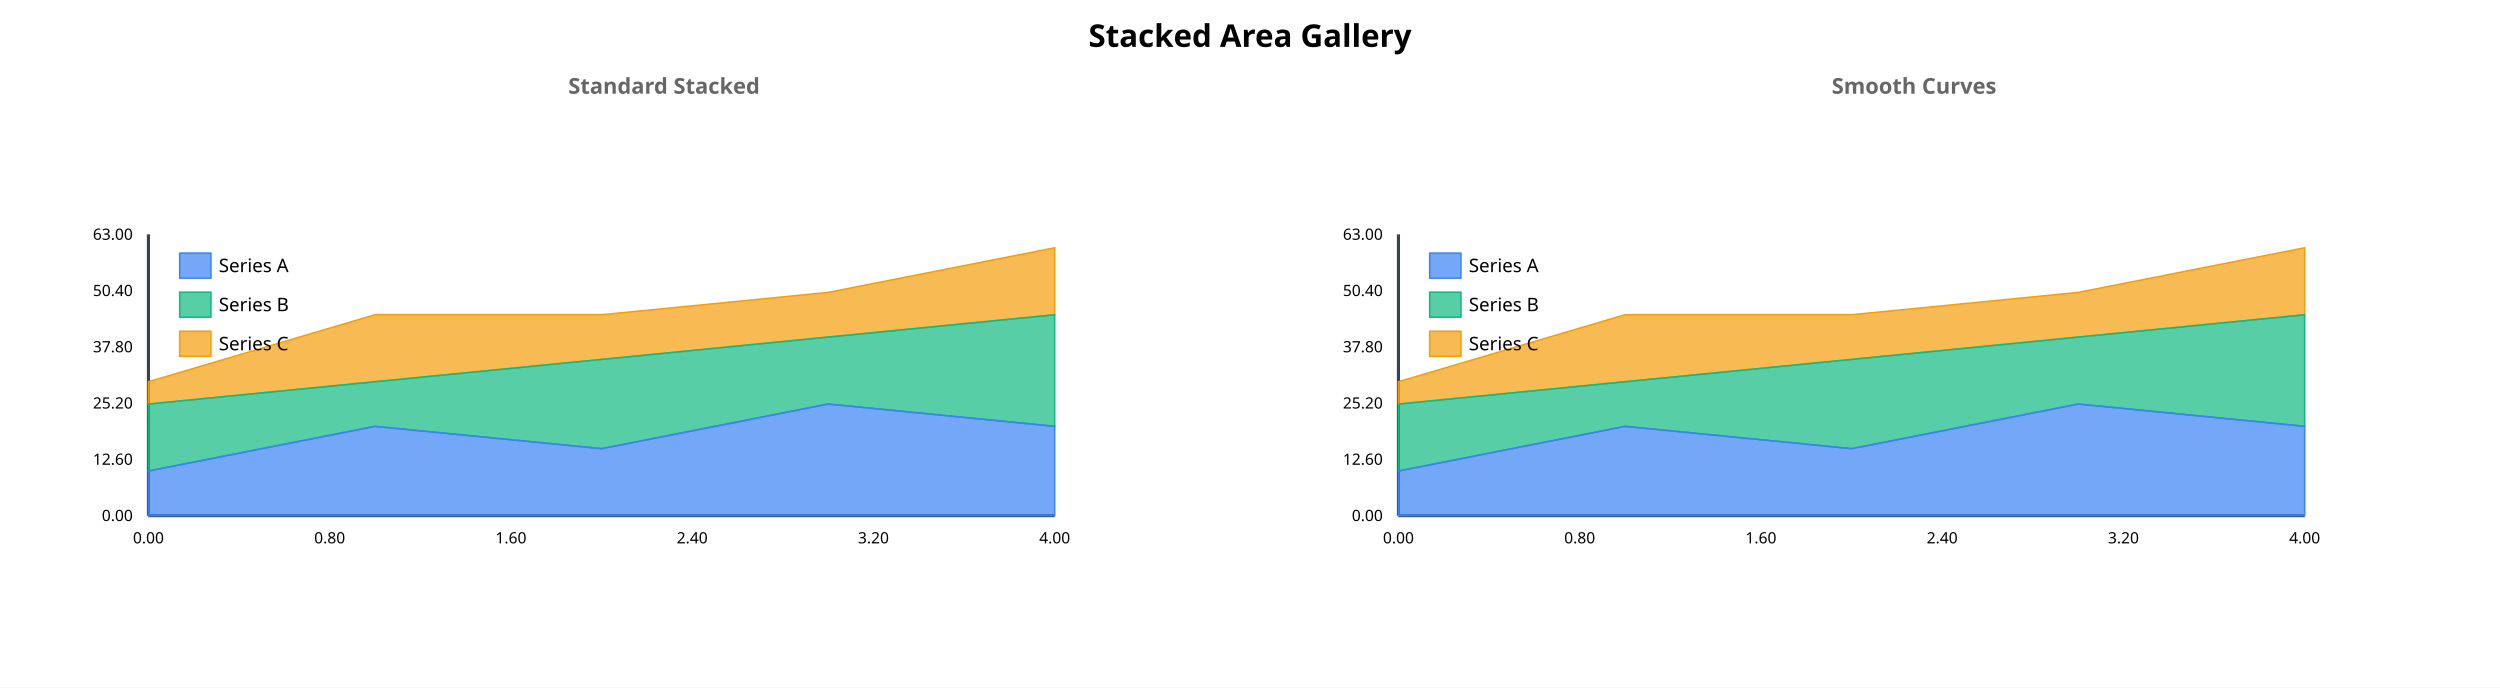
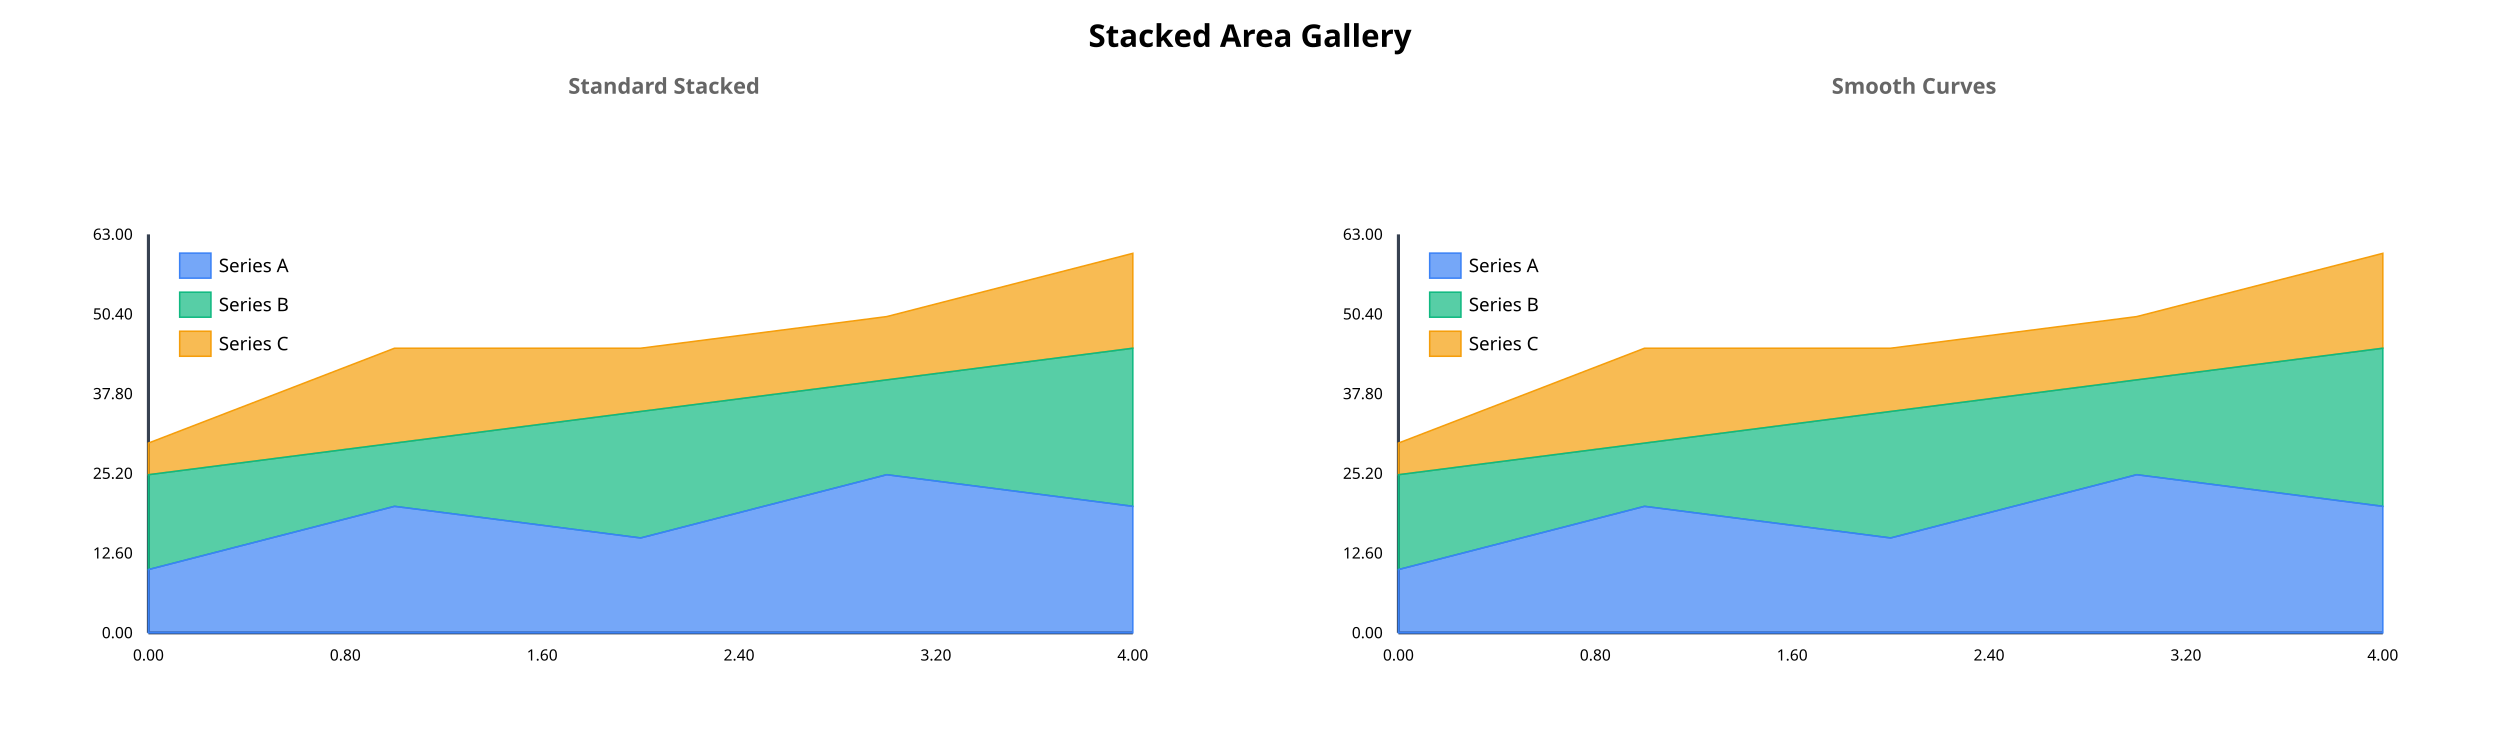
- <svg xmlns="http://www.w3.org/2000/svg" width="1600" height="440" viewBox="0 0 1600 440">
-   <rect x="0.00" y="0.00" width="1600.00" height="440.00" fill="#ffffff" />
+ <svg xmlns="http://www.w3.org/2000/svg" width="1600" height="480" viewBox="0 0 1600 480">
+   <rect x="0.00" y="0.00" width="1600.00" height="480.00" fill="#ffffff" />
  <text x="800.00" y="30.00" fill="#000000" text-anchor="middle" font-family="sans-serif" font-size="20.00px" font-weight="bold">Stacked Area Gallery</text>
-   <g transform="translate(25, 60)">
+   <g transform="translate(25.00, 60.00)">
    <text x="400.00" y="0.00" fill="#666" text-anchor="middle" font-family="sans-serif" font-size="14.00px" font-weight="bold">Standard Stacked</text>
-     <g transform="translate(10, 30)">
-       <line x1="60.00" y1="60.00" x2="60.00" y2="240.00" stroke="#374151" stroke-width="2.00" />
-       <line x1="60.00" y1="240.00" x2="640.00" y2="240.00" stroke="#374151" stroke-width="2.00" />
-       <path d="M 60.00 154.29 L 205.00 111.43 L 350.00 111.43 L 495.00 97.14 L 640.00 68.57 L 640.00 111.43 L 495.00 125.71 L 350.00 140.00 L 205.00 154.29 L 60.00 168.57 Z" fill="#f59e0b" stroke="#f59e0b" stroke-width="1.00" fill-opacity="0.70" />
-       <path d="M 60.00 168.57 L 205.00 154.29 L 350.00 140.00 L 495.00 125.71 L 640.00 111.43 L 640.00 182.86 L 495.00 168.57 L 350.00 197.14 L 205.00 182.86 L 60.00 211.43 Z" fill="#10b981" stroke="#10b981" stroke-width="1.00" fill-opacity="0.70" />
-       <path d="M 60.00 211.43 L 205.00 182.86 L 350.00 197.14 L 495.00 168.57 L 640.00 182.86 L 640.00 240.00 L 495.00 240.00 L 350.00 240.00 L 205.00 240.00 L 60.00 240.00 Z" fill="#3b82f6" stroke="#3b82f6" stroke-width="1.00" fill-opacity="0.70" />
-       <text x="60.00" y="250.00" text-anchor="middle" dominant-baseline="hanging" font-family="sans-serif" font-size="10.00px">0.00</text>
-       <text x="176.00" y="250.00" text-anchor="middle" dominant-baseline="hanging" font-family="sans-serif" font-size="10.00px">0.80</text>
-       <text x="292.00" y="250.00" text-anchor="middle" dominant-baseline="hanging" font-family="sans-serif" font-size="10.00px">1.60</text>
-       <text x="408.00" y="250.00" text-anchor="middle" dominant-baseline="hanging" font-family="sans-serif" font-size="10.00px">2.40</text>
-       <text x="524.00" y="250.00" text-anchor="middle" dominant-baseline="hanging" font-family="sans-serif" font-size="10.00px">3.20</text>
-       <text x="640.00" y="250.00" text-anchor="middle" dominant-baseline="hanging" font-family="sans-serif" font-size="10.00px">4.00</text>
-       <text x="50.00" y="240.00" text-anchor="end" dominant-baseline="middle" font-family="sans-serif" font-size="10.00px">0.00</text>
-       <text x="50.00" y="204.00" text-anchor="end" dominant-baseline="middle" font-family="sans-serif" font-size="10.00px">12.60</text>
-       <text x="50.00" y="168.00" text-anchor="end" dominant-baseline="middle" font-family="sans-serif" font-size="10.00px">25.20</text>
-       <text x="50.00" y="132.00" text-anchor="end" dominant-baseline="middle" font-family="sans-serif" font-size="10.00px">37.80</text>
-       <text x="50.00" y="96.00" text-anchor="end" dominant-baseline="middle" font-family="sans-serif" font-size="10.00px">50.40</text>
+     <g transform="translate(10, 30.00)">
+       <line x1="60.00" y1="60.00" x2="60.00" y2="315.00" stroke="#374151" stroke-width="2.00" />
+       <line x1="60.00" y1="315.00" x2="690.00" y2="315.00" stroke="#374151" stroke-width="2.00" />
+       <path d="M 60.00 193.57 L 217.50 132.86 L 375.00 132.86 L 532.50 112.62 L 690.00 72.14 L 690.00 132.86 L 532.50 153.10 L 375.00 173.33 L 217.50 193.57 L 60.00 213.81 Z" fill="#f59e0b" stroke="#f59e0b" stroke-width="1.00" fill-opacity="0.70" />
+       <path d="M 60.00 213.81 L 217.50 193.57 L 375.00 173.33 L 532.50 153.10 L 690.00 132.86 L 690.00 234.05 L 532.50 213.81 L 375.00 254.29 L 217.50 234.05 L 60.00 274.52 Z" fill="#10b981" stroke="#10b981" stroke-width="1.00" fill-opacity="0.70" />
+       <path d="M 60.00 274.52 L 217.50 234.05 L 375.00 254.29 L 532.50 213.81 L 690.00 234.05 L 690.00 315.00 L 532.50 315.00 L 375.00 315.00 L 217.50 315.00 L 60.00 315.00 Z" fill="#3b82f6" stroke="#3b82f6" stroke-width="1.00" fill-opacity="0.70" />
+       <text x="60.00" y="325.00" text-anchor="middle" dominant-baseline="hanging" font-family="sans-serif" font-size="10.00px">0.00</text>
+       <text x="186.00" y="325.00" text-anchor="middle" dominant-baseline="hanging" font-family="sans-serif" font-size="10.00px">0.80</text>
+       <text x="312.00" y="325.00" text-anchor="middle" dominant-baseline="hanging" font-family="sans-serif" font-size="10.00px">1.60</text>
+       <text x="438.00" y="325.00" text-anchor="middle" dominant-baseline="hanging" font-family="sans-serif" font-size="10.00px">2.40</text>
+       <text x="564.00" y="325.00" text-anchor="middle" dominant-baseline="hanging" font-family="sans-serif" font-size="10.00px">3.20</text>
+       <text x="690.00" y="325.00" text-anchor="middle" dominant-baseline="hanging" font-family="sans-serif" font-size="10.00px">4.00</text>
+       <text x="50.00" y="315.00" text-anchor="end" dominant-baseline="middle" font-family="sans-serif" font-size="10.00px">0.00</text>
+       <text x="50.00" y="264.00" text-anchor="end" dominant-baseline="middle" font-family="sans-serif" font-size="10.00px">12.60</text>
+       <text x="50.00" y="213.00" text-anchor="end" dominant-baseline="middle" font-family="sans-serif" font-size="10.00px">25.20</text>
+       <text x="50.00" y="162.00" text-anchor="end" dominant-baseline="middle" font-family="sans-serif" font-size="10.00px">37.80</text>
+       <text x="50.00" y="111.00" text-anchor="end" dominant-baseline="middle" font-family="sans-serif" font-size="10.00px">50.40</text>
      <text x="50.00" y="60.00" text-anchor="end" dominant-baseline="middle" font-family="sans-serif" font-size="10.00px">63.00</text>
      <rect x="80.00" y="72.00" width="20.00" height="16.00" fill="#3b82f6" stroke="#3b82f6" stroke-width="1.00" fill-opacity="0.70" />
      <text x="105.00" y="80.00" dominant-baseline="middle" font-family="sans-serif" font-size="12.00px">Series A</text>
      <rect x="80.00" y="97.00" width="20.00" height="16.00" fill="#10b981" stroke="#10b981" stroke-width="1.00" fill-opacity="0.70" />
      <text x="105.00" y="105.00" dominant-baseline="middle" font-family="sans-serif" font-size="12.00px">Series B</text>
      <rect x="80.00" y="122.00" width="20.00" height="16.00" fill="#f59e0b" stroke="#f59e0b" stroke-width="1.00" fill-opacity="0.70" />
      <text x="105.00" y="130.00" dominant-baseline="middle" font-family="sans-serif" font-size="12.00px">Series C</text>
    </g>
  </g>
-   <g transform="translate(825, 60)">
+   <g transform="translate(825.00, 60.00)">
    <text x="400.00" y="0.00" fill="#666" text-anchor="middle" font-family="sans-serif" font-size="14.00px" font-weight="bold">Smooth Curves</text>
-     <g transform="translate(10, 30)">
-       <line x1="60.00" y1="60.00" x2="60.00" y2="240.00" stroke="#374151" stroke-width="2.00" />
-       <line x1="60.00" y1="240.00" x2="640.00" y2="240.00" stroke="#374151" stroke-width="2.00" />
-       <path d="M 60.00 154.29 L 205.00 111.43 L 350.00 111.43 L 495.00 97.14 L 640.00 68.57 L 640.00 111.43 L 495.00 125.71 L 350.00 140.00 L 205.00 154.29 L 60.00 168.57 Z" fill="#f59e0b" stroke="#f59e0b" stroke-width="1.00" fill-opacity="0.70" />
-       <path d="M 60.00 168.57 L 205.00 154.29 L 350.00 140.00 L 495.00 125.71 L 640.00 111.43 L 640.00 182.86 L 495.00 168.57 L 350.00 197.14 L 205.00 182.86 L 60.00 211.43 Z" fill="#10b981" stroke="#10b981" stroke-width="1.00" fill-opacity="0.70" />
-       <path d="M 60.00 211.43 L 205.00 182.86 L 350.00 197.14 L 495.00 168.57 L 640.00 182.86 L 640.00 240.00 L 495.00 240.00 L 350.00 240.00 L 205.00 240.00 L 60.00 240.00 Z" fill="#3b82f6" stroke="#3b82f6" stroke-width="1.00" fill-opacity="0.70" />
-       <text x="60.00" y="250.00" text-anchor="middle" dominant-baseline="hanging" font-family="sans-serif" font-size="10.00px">0.00</text>
-       <text x="176.00" y="250.00" text-anchor="middle" dominant-baseline="hanging" font-family="sans-serif" font-size="10.00px">0.80</text>
-       <text x="292.00" y="250.00" text-anchor="middle" dominant-baseline="hanging" font-family="sans-serif" font-size="10.00px">1.60</text>
-       <text x="408.00" y="250.00" text-anchor="middle" dominant-baseline="hanging" font-family="sans-serif" font-size="10.00px">2.40</text>
-       <text x="524.00" y="250.00" text-anchor="middle" dominant-baseline="hanging" font-family="sans-serif" font-size="10.00px">3.20</text>
-       <text x="640.00" y="250.00" text-anchor="middle" dominant-baseline="hanging" font-family="sans-serif" font-size="10.00px">4.00</text>
-       <text x="50.00" y="240.00" text-anchor="end" dominant-baseline="middle" font-family="sans-serif" font-size="10.00px">0.00</text>
-       <text x="50.00" y="204.00" text-anchor="end" dominant-baseline="middle" font-family="sans-serif" font-size="10.00px">12.60</text>
-       <text x="50.00" y="168.00" text-anchor="end" dominant-baseline="middle" font-family="sans-serif" font-size="10.00px">25.20</text>
-       <text x="50.00" y="132.00" text-anchor="end" dominant-baseline="middle" font-family="sans-serif" font-size="10.00px">37.80</text>
-       <text x="50.00" y="96.00" text-anchor="end" dominant-baseline="middle" font-family="sans-serif" font-size="10.00px">50.40</text>
+     <g transform="translate(10, 30.00)">
+       <line x1="60.00" y1="60.00" x2="60.00" y2="315.00" stroke="#374151" stroke-width="2.00" />
+       <line x1="60.00" y1="315.00" x2="690.00" y2="315.00" stroke="#374151" stroke-width="2.00" />
+       <path d="M 60.00 193.57 L 217.50 132.86 L 375.00 132.86 L 532.50 112.62 L 690.00 72.14 L 690.00 132.86 L 532.50 153.10 L 375.00 173.33 L 217.50 193.57 L 60.00 213.81 Z" fill="#f59e0b" stroke="#f59e0b" stroke-width="1.00" fill-opacity="0.70" />
+       <path d="M 60.00 213.81 L 217.50 193.57 L 375.00 173.33 L 532.50 153.10 L 690.00 132.86 L 690.00 234.05 L 532.50 213.81 L 375.00 254.29 L 217.50 234.05 L 60.00 274.52 Z" fill="#10b981" stroke="#10b981" stroke-width="1.00" fill-opacity="0.70" />
+       <path d="M 60.00 274.52 L 217.50 234.05 L 375.00 254.29 L 532.50 213.81 L 690.00 234.05 L 690.00 315.00 L 532.50 315.00 L 375.00 315.00 L 217.50 315.00 L 60.00 315.00 Z" fill="#3b82f6" stroke="#3b82f6" stroke-width="1.00" fill-opacity="0.70" />
+       <text x="60.00" y="325.00" text-anchor="middle" dominant-baseline="hanging" font-family="sans-serif" font-size="10.00px">0.00</text>
+       <text x="186.00" y="325.00" text-anchor="middle" dominant-baseline="hanging" font-family="sans-serif" font-size="10.00px">0.80</text>
+       <text x="312.00" y="325.00" text-anchor="middle" dominant-baseline="hanging" font-family="sans-serif" font-size="10.00px">1.60</text>
+       <text x="438.00" y="325.00" text-anchor="middle" dominant-baseline="hanging" font-family="sans-serif" font-size="10.00px">2.40</text>
+       <text x="564.00" y="325.00" text-anchor="middle" dominant-baseline="hanging" font-family="sans-serif" font-size="10.00px">3.20</text>
+       <text x="690.00" y="325.00" text-anchor="middle" dominant-baseline="hanging" font-family="sans-serif" font-size="10.00px">4.00</text>
+       <text x="50.00" y="315.00" text-anchor="end" dominant-baseline="middle" font-family="sans-serif" font-size="10.00px">0.00</text>
+       <text x="50.00" y="264.00" text-anchor="end" dominant-baseline="middle" font-family="sans-serif" font-size="10.00px">12.60</text>
+       <text x="50.00" y="213.00" text-anchor="end" dominant-baseline="middle" font-family="sans-serif" font-size="10.00px">25.20</text>
+       <text x="50.00" y="162.00" text-anchor="end" dominant-baseline="middle" font-family="sans-serif" font-size="10.00px">37.80</text>
+       <text x="50.00" y="111.00" text-anchor="end" dominant-baseline="middle" font-family="sans-serif" font-size="10.00px">50.40</text>
      <text x="50.00" y="60.00" text-anchor="end" dominant-baseline="middle" font-family="sans-serif" font-size="10.00px">63.00</text>
      <rect x="80.00" y="72.00" width="20.00" height="16.00" fill="#3b82f6" stroke="#3b82f6" stroke-width="1.00" fill-opacity="0.70" />
      <text x="105.00" y="80.00" dominant-baseline="middle" font-family="sans-serif" font-size="12.00px">Series A</text>
      <rect x="80.00" y="97.00" width="20.00" height="16.00" fill="#10b981" stroke="#10b981" stroke-width="1.00" fill-opacity="0.70" />
      <text x="105.00" y="105.00" dominant-baseline="middle" font-family="sans-serif" font-size="12.00px">Series B</text>
      <rect x="80.00" y="122.00" width="20.00" height="16.00" fill="#f59e0b" stroke="#f59e0b" stroke-width="1.00" fill-opacity="0.70" />
      <text x="105.00" y="130.00" dominant-baseline="middle" font-family="sans-serif" font-size="12.00px">Series C</text>
    </g>
  </g>
</svg>
